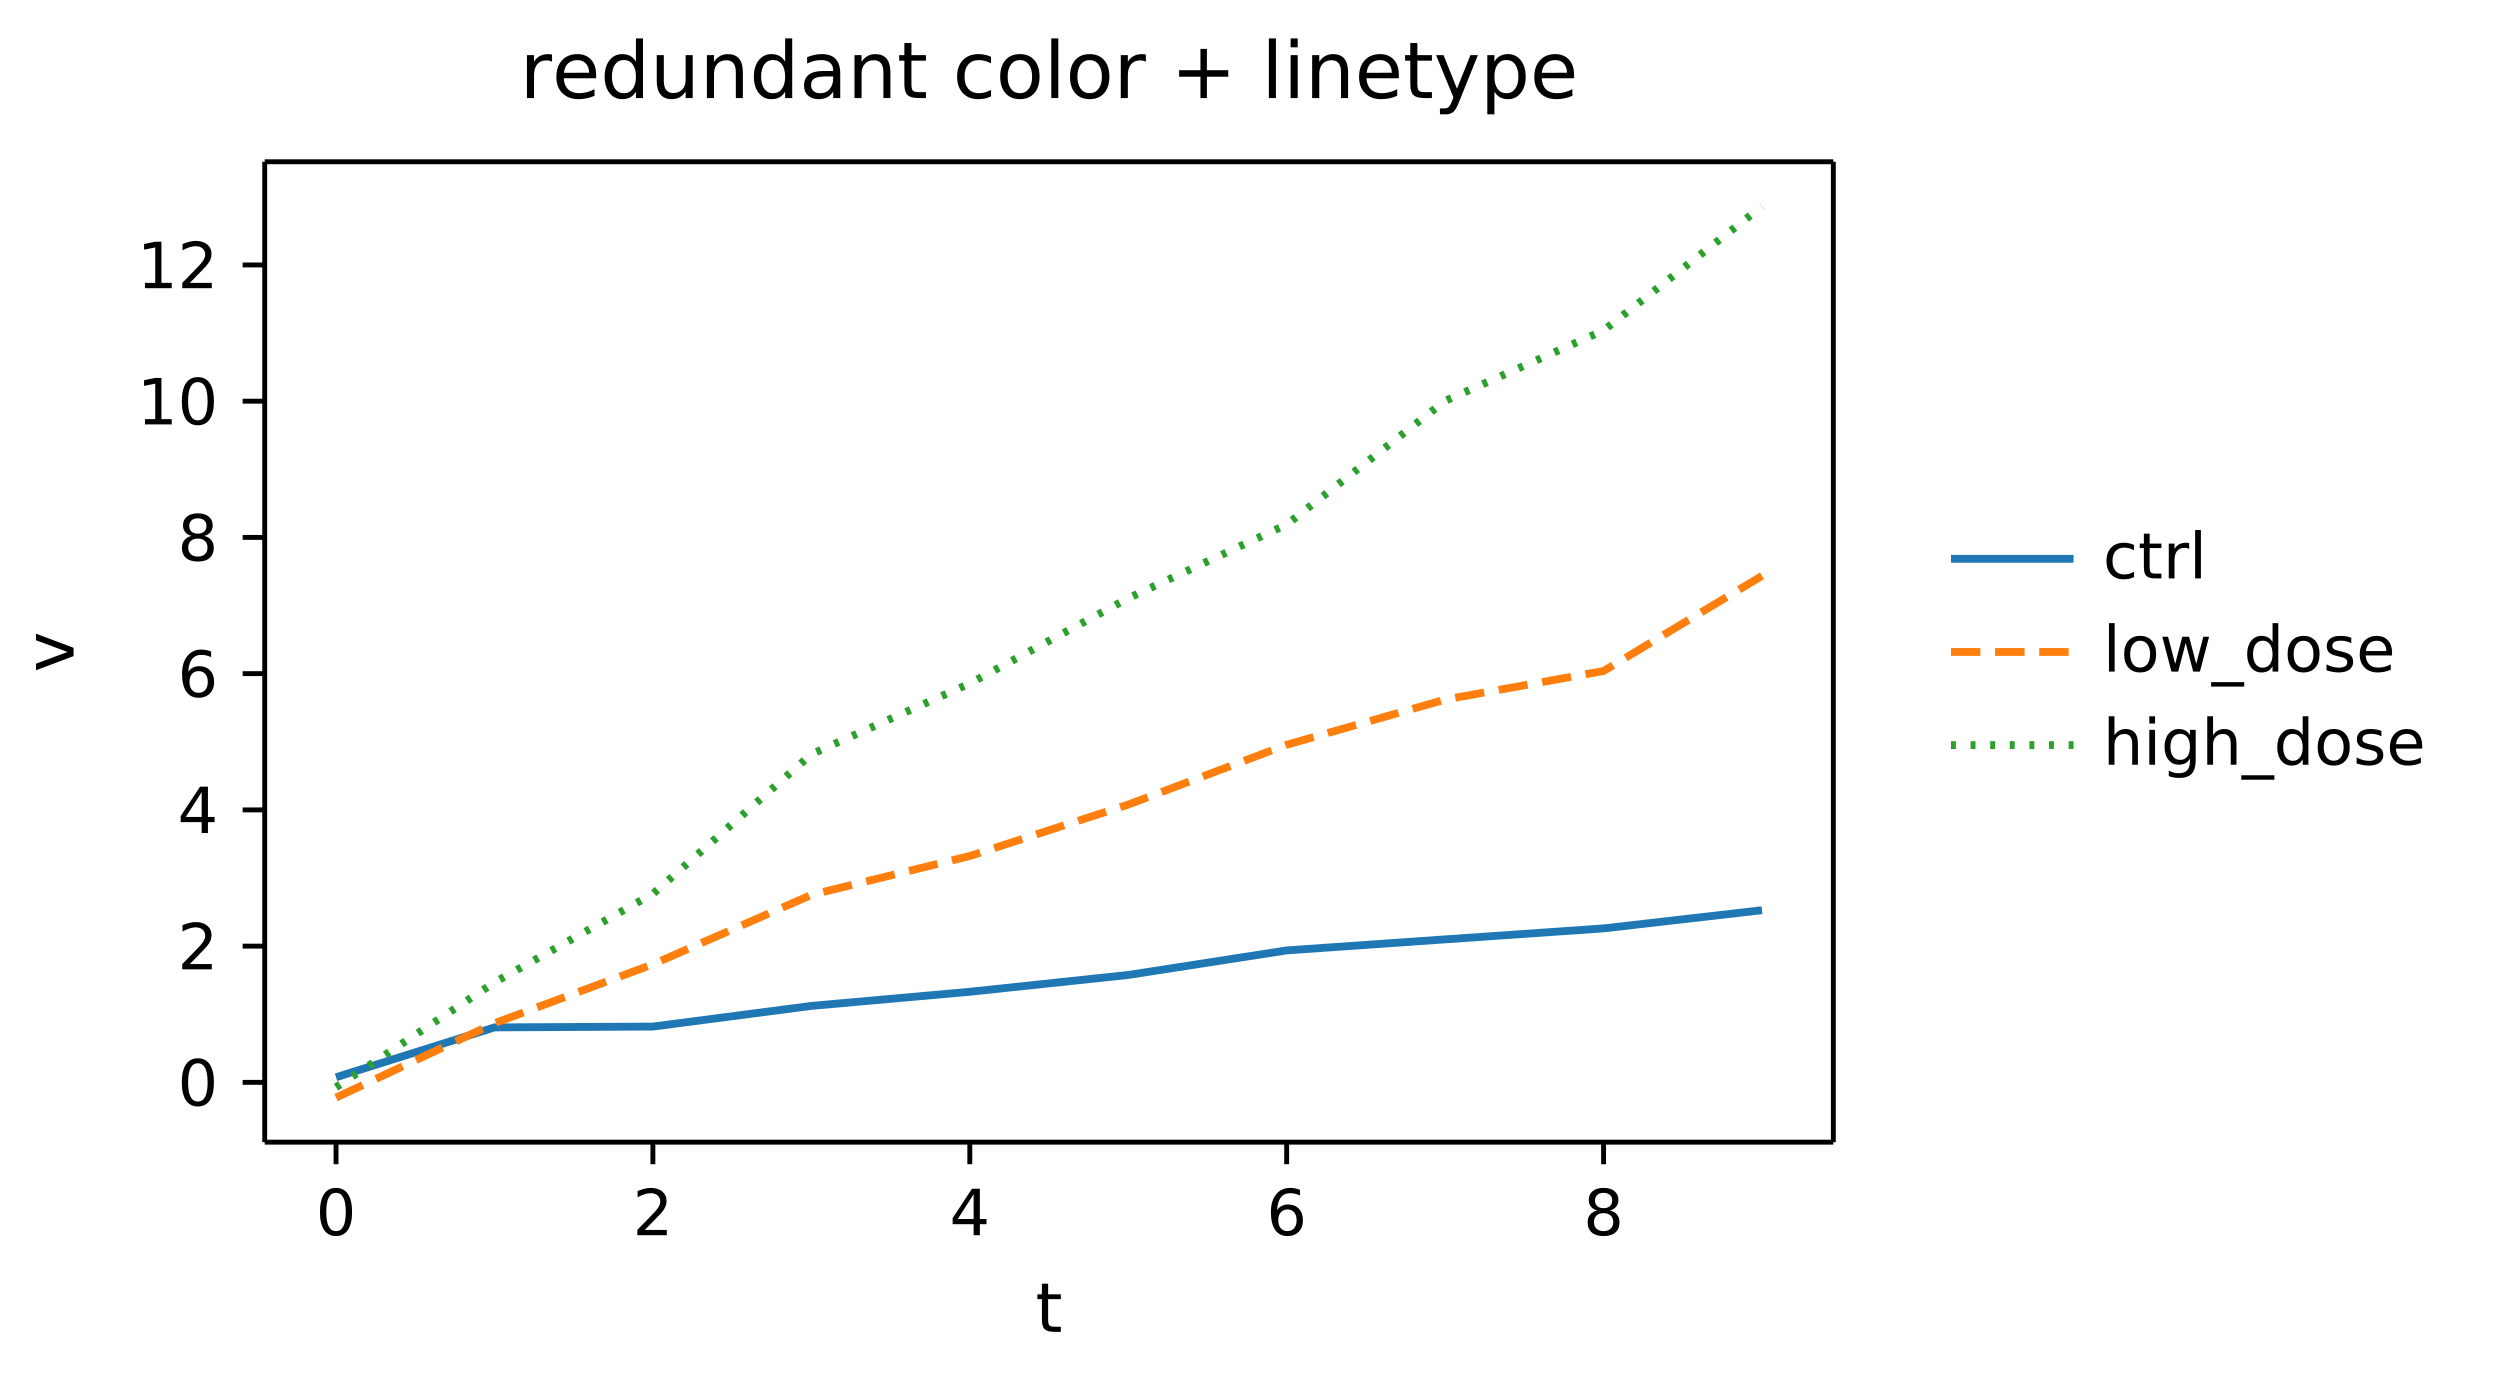
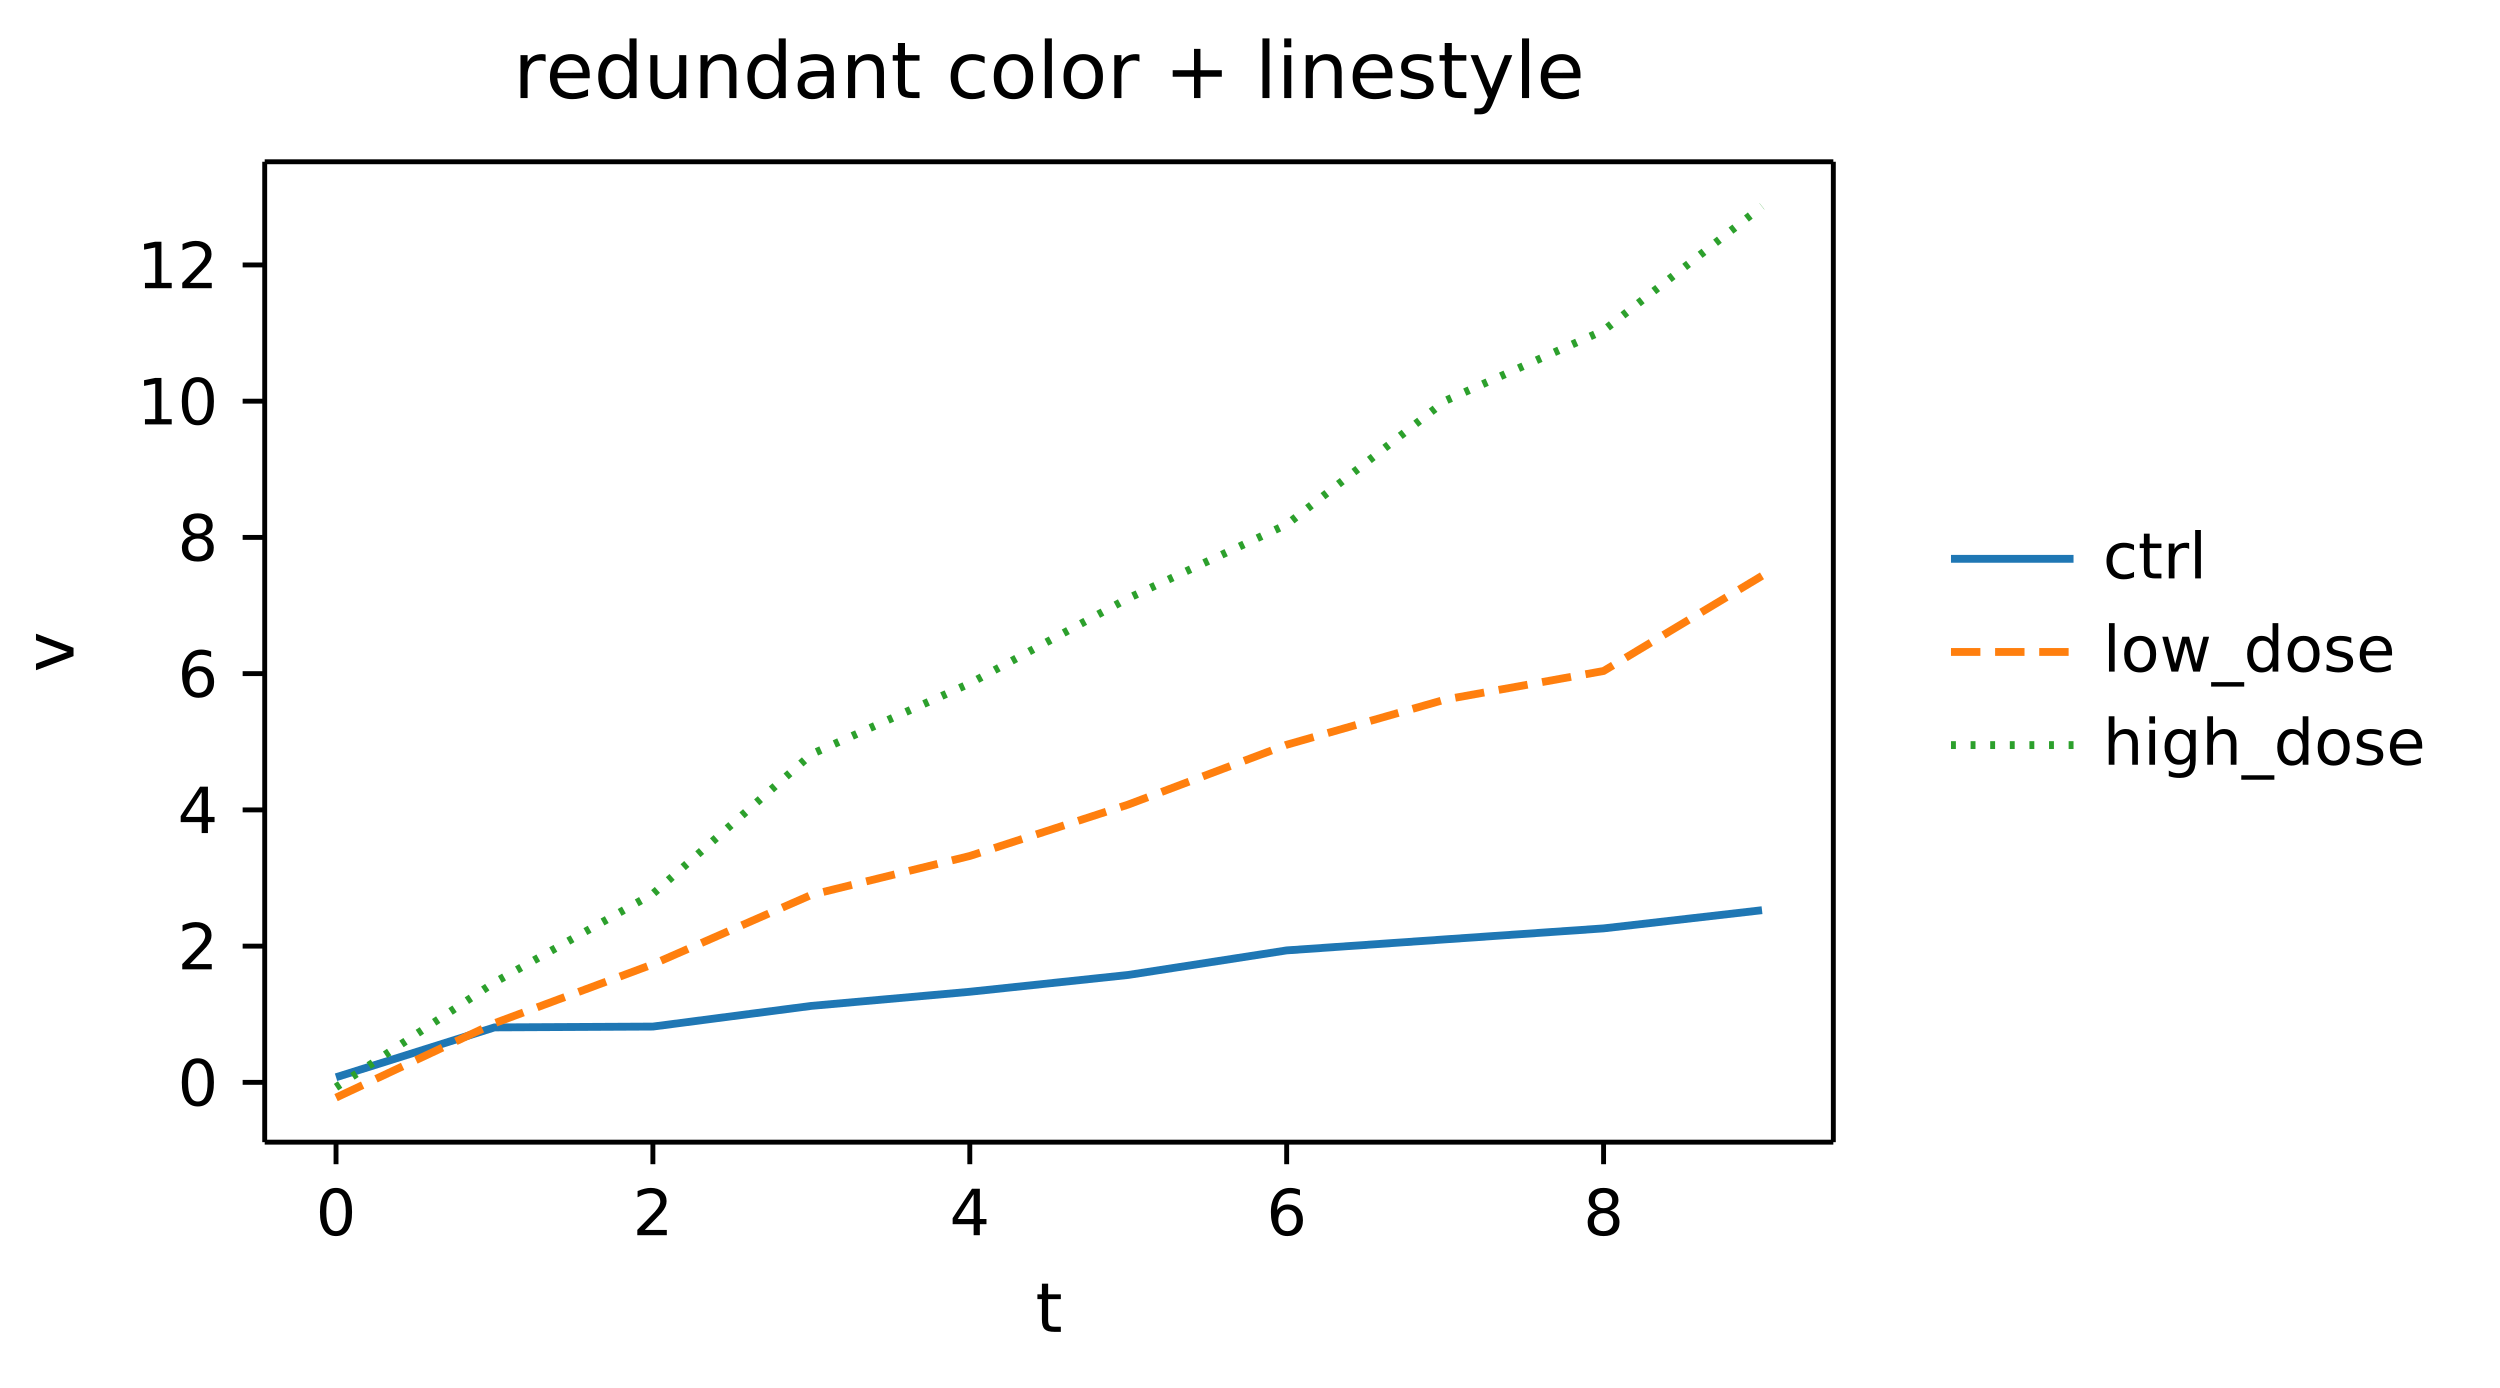
<svg xmlns="http://www.w3.org/2000/svg" width="510" height="283" viewBox="0 0 510 283" font-family="DejaVu Sans, Bitstream Vera Sans, Verdana, Arial, sans-serif" font-size="11" style="background:#fff" data-plotlet-version="0.5.0" data-plotlet-schema="2" data-plotlet-kind="figure">
-   <g transform="translate(54,33)" data-plotlet-kind="panel" data-plotlet-title="redundant color + linetype" data-plotlet-xlabel="t" data-plotlet-ylabel="v" data-plotlet-xscale="linear" data-plotlet-yscale="linear" data-plotlet-xlim="-0.45,9.45" data-plotlet-ylim="-0.8779277467,13.51471941" data-plotlet-panel-bbox="0,0,510,283" data-plotlet-data-area="54,33,320,200">
+   <g transform="translate(54,33)" data-plotlet-kind="panel" data-plotlet-title="redundant color + linestyle" data-plotlet-xlabel="t" data-plotlet-ylabel="v" data-plotlet-xscale="linear" data-plotlet-yscale="linear" data-plotlet-xlim="-0.45,9.45" data-plotlet-ylim="-0.8779277467,13.51471941" data-plotlet-panel-bbox="0,0,510,283" data-plotlet-data-area="54,33,320,200">
    <svg x="0" y="0" width="320" height="200" overflow="hidden">
      <g class="plotlet-artist" data-plotlet-type="line" data-plotlet-index="0" data-plotlet-label="ctrl" data-plotlet-color="#1f77b4" data-plotlet-n="10" data-plotlet-x-min="0" data-plotlet-x-max="9" data-plotlet-y-min="0.07468303392" data-plotlet-y-max="2.527502332">
        <path d="M14.55,186.76L46.87,176.59L79.19,176.42L111.52,172.20L143.84,169.32L176.16,165.89L208.48,160.88L240.81,158.63L273.13,156.39L305.45,152.68" fill="none" stroke="#1f77b4" stroke-width="1.60" />
      </g>
      <g class="plotlet-artist" data-plotlet-type="line" data-plotlet-index="1" data-plotlet-label="low_dose" data-plotlet-color="#ff7f0e" data-plotlet-n="10" data-plotlet-x-min="0" data-plotlet-x-max="9" data-plotlet-y-min="-0.2237165123" data-plotlet-y-max="7.436330641" data-plotlet-linestyle="--">
        <path d="M14.55,190.91L46.87,175.74L79.19,163.71L111.52,149.55L143.84,141.62L176.16,131.13L208.48,118.93L240.81,109.71L273.13,103.88L305.45,84.47" fill="none" stroke="#ff7f0e" stroke-width="1.60" stroke-dasharray="6,3" />
      </g>
      <g class="plotlet-artist" data-plotlet-type="line" data-plotlet-index="2" data-plotlet-label="high_dose" data-plotlet-color="#2ca02c" data-plotlet-n="10" data-plotlet-x-min="0" data-plotlet-x-max="9" data-plotlet-y-min="-0.07125031744" data-plotlet-y-max="12.86050818" data-plotlet-linestyle=":">
        <path d="M14.55,188.79L46.87,167.41L79.19,149.34L111.52,120.86L143.84,106.42L176.16,89.04L208.48,74.00L240.81,48.77L273.13,34.41L305.45,9.09" fill="none" stroke="#2ca02c" stroke-width="1.60" stroke-dasharray="1,3" />
      </g>
    </svg>
    <line x1="0.00" x2="320.00" y1="0.00" y2="0.00" stroke="#000000" stroke-width="1.00" />
    <line x1="0.00" x2="320.00" y1="200.00" y2="200.00" stroke="#000000" stroke-width="1.00" />
    <line x1="0.00" x2="0.00" y1="0.00" y2="200.00" stroke="#000000" stroke-width="1.00" />
    <line x1="320.00" x2="320.00" y1="0.00" y2="200.00" stroke="#000000" stroke-width="1.00" />
    <line x1="14.55" x2="14.55" y1="200.00" y2="204.50" stroke="#000000" stroke-width="1.00" />
    <path d="M14.54 210.34Q13.55 210.34 13.05 211.32Q12.56 212.29 12.56 214.25Q12.56 216.20 13.05 217.17Q13.55 218.15 14.54 218.15Q15.54 218.15 16.04 217.17Q16.54 216.20 16.54 214.25Q16.54 212.29 16.04 211.32Q15.54 210.34 14.54 210.34ZM14.54 209.33Q16.14 209.33 16.98 210.59Q17.82 211.85 17.82 214.25Q17.82 216.64 16.98 217.90Q16.14 219.16 14.54 219.16Q12.95 219.16 12.11 217.90Q11.27 216.64 11.27 214.25Q11.27 211.85 12.11 210.59Q12.95 209.33 14.54 209.33Z" fill="#000" />
    <line x1="79.19" x2="79.19" y1="200.00" y2="204.50" stroke="#000000" stroke-width="1.00" />
    <path d="M77.55 217.90H82.03V218.98H76.01V217.90Q76.74 217.14 78.00 215.87Q79.26 214.60 79.58 214.23Q80.20 213.54 80.44 213.06Q80.69 212.58 80.69 212.12Q80.69 211.36 80.16 210.88Q79.63 210.41 78.78 210.41Q78.17 210.41 77.50 210.62Q76.83 210.83 76.07 211.25V209.96Q76.85 209.65 77.52 209.49Q78.19 209.33 78.75 209.33Q80.22 209.33 81.10 210.06Q81.98 210.80 81.98 212.03Q81.98 212.62 81.76 213.14Q81.54 213.66 80.96 214.38Q80.80 214.56 79.95 215.44Q79.10 216.32 77.55 217.90Z" fill="#000" />
    <line x1="143.84" x2="143.84" y1="200.00" y2="204.50" stroke="#000000" stroke-width="1.00" />
    <path d="M144.62 210.62 141.38 215.68H144.62ZM144.28 209.50H145.89V215.68H147.24V216.74H145.89V218.98H144.62V216.74H140.34V215.50Z" fill="#000" />
    <line x1="208.48" x2="208.48" y1="200.00" y2="204.50" stroke="#000000" stroke-width="1.00" />
    <path d="M208.64 213.73Q207.78 213.73 207.27 214.32Q206.77 214.91 206.77 215.94Q206.77 216.96 207.27 217.55Q207.78 218.15 208.64 218.15Q209.50 218.15 210.01 217.55Q210.51 216.96 210.51 215.94Q210.51 214.91 210.01 214.32Q209.50 213.73 208.64 213.73ZM211.19 209.71V210.88Q210.70 210.65 210.21 210.53Q209.72 210.41 209.24 210.41Q207.97 210.41 207.30 211.26Q206.63 212.12 206.53 213.85Q206.91 213.30 207.47 213.01Q208.04 212.71 208.72 212.71Q210.14 212.71 210.97 213.58Q211.80 214.44 211.80 215.94Q211.80 217.40 210.94 218.28Q210.07 219.16 208.64 219.16Q207.00 219.16 206.13 217.90Q205.26 216.64 205.26 214.25Q205.26 212.00 206.32 210.66Q207.39 209.33 209.19 209.33Q209.67 209.33 210.16 209.42Q210.65 209.52 211.19 209.71Z" fill="#000" />
    <line x1="273.13" x2="273.13" y1="200.00" y2="204.50" stroke="#000000" stroke-width="1.00" />
    <path d="M273.13 214.48Q272.21 214.48 271.69 214.97Q271.17 215.45 271.17 216.31Q271.17 217.17 271.69 217.66Q272.21 218.15 273.13 218.15Q274.04 218.15 274.57 217.65Q275.10 217.16 275.10 216.31Q275.10 215.45 274.57 214.97Q274.05 214.48 273.13 214.48ZM271.85 213.93Q271.02 213.73 270.56 213.16Q270.10 212.60 270.10 211.79Q270.10 210.65 270.91 209.99Q271.72 209.33 273.13 209.33Q274.54 209.33 275.35 209.99Q276.16 210.65 276.16 211.79Q276.16 212.60 275.70 213.16Q275.24 213.73 274.42 213.93Q275.34 214.15 275.86 214.77Q276.38 215.40 276.38 216.31Q276.38 217.69 275.54 218.42Q274.70 219.16 273.13 219.16Q271.56 219.16 270.72 218.42Q269.88 217.69 269.88 216.31Q269.88 215.40 270.40 214.77Q270.92 214.15 271.85 213.93ZM271.38 211.91Q271.38 212.64 271.84 213.05Q272.30 213.47 273.13 213.47Q273.95 213.47 274.42 213.05Q274.89 212.64 274.89 211.91Q274.89 211.17 274.42 210.76Q273.95 210.34 273.13 210.34Q272.30 210.34 271.84 210.76Q271.38 211.17 271.38 211.91Z" fill="#000" />
    <line x1="0.00" x2="-4.50" y1="187.80" y2="187.80" stroke="#000000" stroke-width="1.00" />
    <path d="M-13.64 183.91Q-14.63 183.91 -15.13 184.88Q-15.63 185.85 -15.63 187.81Q-15.63 189.76 -15.13 190.73Q-14.63 191.71 -13.64 191.71Q-12.64 191.71 -12.14 190.73Q-11.65 189.76 -11.65 187.81Q-11.65 185.85 -12.14 184.88Q-12.64 183.91 -13.64 183.91ZM-13.64 182.89Q-12.05 182.89 -11.20 184.15Q-10.36 185.41 -10.36 187.81Q-10.36 190.20 -11.20 191.46Q-12.05 192.72 -13.64 192.72Q-15.23 192.72 -16.07 191.46Q-16.91 190.20 -16.91 187.81Q-16.91 185.41 -16.07 184.15Q-15.23 182.89 -13.64 182.89Z" fill="#000" />
    <line x1="0.00" x2="-4.50" y1="160.01" y2="160.01" stroke="#000000" stroke-width="1.00" />
    <path d="M-15.28 163.67H-10.80V164.75H-16.82V163.67Q-16.09 162.91 -14.83 161.64Q-13.57 160.37 -13.25 160.00Q-12.63 159.31 -12.39 158.83Q-12.14 158.35 -12.14 157.89Q-12.14 157.13 -12.67 156.65Q-13.20 156.18 -14.05 156.18Q-14.65 156.18 -15.32 156.39Q-15.99 156.60 -16.76 157.02V155.73Q-15.98 155.42 -15.31 155.26Q-14.64 155.10 -14.08 155.10Q-12.60 155.10 -11.73 155.83Q-10.85 156.57 -10.85 157.80Q-10.85 158.39 -11.07 158.91Q-11.29 159.43 -11.87 160.14Q-12.03 160.33 -12.88 161.21Q-13.73 162.09 -15.28 163.67Z" fill="#000" />
    <line x1="0.00" x2="-4.50" y1="132.22" y2="132.22" stroke="#000000" stroke-width="1.00" />
    <path d="M-12.86 128.60 -16.10 133.65H-12.86ZM-13.19 127.48H-11.58V133.65H-10.23V134.72H-11.58V136.95H-12.86V134.72H-17.14V133.48Z" fill="#000" />
    <line x1="0.00" x2="-4.50" y1="104.42" y2="104.42" stroke="#000000" stroke-width="1.00" />
    <path d="M-13.48 103.91Q-14.34 103.91 -14.85 104.50Q-15.35 105.09 -15.35 106.12Q-15.35 107.14 -14.85 107.74Q-14.34 108.33 -13.48 108.33Q-12.62 108.33 -12.11 107.74Q-11.61 107.14 -11.61 106.12Q-11.61 105.09 -12.11 104.50Q-12.62 103.91 -13.48 103.91ZM-10.93 99.90V101.06Q-11.42 100.83 -11.91 100.71Q-12.40 100.59 -12.88 100.59Q-14.15 100.59 -14.82 101.45Q-15.49 102.31 -15.59 104.04Q-15.21 103.49 -14.65 103.19Q-14.08 102.90 -13.40 102.90Q-11.98 102.90 -11.15 103.76Q-10.32 104.63 -10.32 106.12Q-10.32 107.58 -11.18 108.46Q-12.05 109.35 -13.48 109.35Q-15.12 109.35 -15.99 108.09Q-16.86 106.83 -16.86 104.43Q-16.86 102.19 -15.80 100.85Q-14.73 99.51 -12.93 99.51Q-12.45 99.51 -11.96 99.61Q-11.47 99.70 -10.93 99.90Z" fill="#000" />
    <line x1="0.00" x2="-4.50" y1="76.63" y2="76.63" stroke="#000000" stroke-width="1.00" />
    <path d="M-13.64 76.87Q-14.55 76.87 -15.08 77.36Q-15.60 77.85 -15.60 78.70Q-15.60 79.56 -15.08 80.05Q-14.55 80.54 -13.64 80.54Q-12.72 80.54 -12.20 80.05Q-11.67 79.56 -11.67 78.70Q-11.67 77.85 -12.19 77.36Q-12.72 76.87 -13.64 76.87ZM-14.92 76.32Q-15.75 76.12 -16.21 75.56Q-16.67 74.99 -16.67 74.18Q-16.67 73.04 -15.86 72.38Q-15.05 71.72 -13.64 71.72Q-12.22 71.72 -11.42 72.38Q-10.61 73.04 -10.61 74.18Q-10.61 74.99 -11.07 75.56Q-11.53 76.12 -12.35 76.32Q-11.42 76.54 -10.91 77.17Q-10.39 77.80 -10.39 78.70Q-10.39 80.08 -11.23 80.82Q-12.07 81.56 -13.64 81.56Q-15.21 81.56 -16.05 80.82Q-16.89 80.08 -16.89 78.70Q-16.89 77.80 -16.37 77.17Q-15.85 76.54 -14.92 76.32ZM-15.39 74.30Q-15.39 75.04 -14.93 75.45Q-14.47 75.86 -13.64 75.86Q-12.81 75.86 -12.35 75.45Q-11.88 75.04 -11.88 74.30Q-11.88 73.56 -12.35 73.15Q-12.81 72.74 -13.64 72.74Q-14.47 72.74 -14.93 73.15Q-15.39 73.56 -15.39 74.30Z" fill="#000" />
    <line x1="0.00" x2="-4.50" y1="48.84" y2="48.84" stroke="#000000" stroke-width="1.00" />
    <path d="M-24.43 52.50H-22.33V45.27L-24.61 45.73V44.56L-22.35 44.10H-21.07V52.50H-18.97V53.58H-24.43ZM-13.64 44.95Q-14.63 44.95 -15.13 45.92Q-15.63 46.89 -15.63 48.85Q-15.63 50.80 -15.13 51.77Q-14.63 52.75 -13.64 52.75Q-12.64 52.75 -12.14 51.77Q-11.65 50.80 -11.65 48.85Q-11.65 46.89 -12.14 45.92Q-12.64 44.95 -13.64 44.95ZM-13.64 43.93Q-12.05 43.93 -11.20 45.19Q-10.36 46.45 -10.36 48.85Q-10.36 51.24 -11.20 52.50Q-12.05 53.76 -13.64 53.76Q-15.23 53.76 -16.07 52.50Q-16.91 51.24 -16.91 48.85Q-16.91 46.45 -16.07 45.19Q-15.23 43.93 -13.64 43.93Z" fill="#000" />
    <line x1="0.00" x2="-4.50" y1="21.05" y2="21.05" stroke="#000000" stroke-width="1.00" />
    <path d="M-24.43 24.71H-22.33V17.48L-24.61 17.93V16.77L-22.35 16.31H-21.07V24.71H-18.97V25.79H-24.43ZM-15.28 24.71H-10.80V25.79H-16.82V24.71Q-16.09 23.95 -14.83 22.68Q-13.57 21.41 -13.25 21.04Q-12.63 20.35 -12.39 19.87Q-12.14 19.39 -12.14 18.93Q-12.14 18.17 -12.67 17.69Q-13.20 17.22 -14.05 17.22Q-14.65 17.22 -15.32 17.43Q-15.99 17.64 -16.76 18.06V16.77Q-15.98 16.46 -15.31 16.30Q-14.64 16.14 -14.08 16.14Q-12.60 16.14 -11.73 16.87Q-10.85 17.61 -10.85 18.84Q-10.85 19.43 -11.07 19.95Q-11.29 20.47 -11.87 21.18Q-12.03 21.37 -12.88 22.25Q-13.73 23.13 -15.28 24.71Z" fill="#000" />
    <path d="M159.82 228.87V231.04H162.41V232.02H159.82V236.18Q159.82 237.11 160.08 237.38Q160.33 237.65 161.12 237.65H162.41V238.70H161.12Q159.66 238.70 159.11 238.15Q158.55 237.61 158.55 236.18V232.02H157.63V231.04H158.55V228.87Z" fill="#000" />
    <g transform="rotate(-90.00 -39.00 100.00)">
      <path d="M-42.73 92.34H-41.39L-39.00 98.77L-36.61 92.34H-35.27L-38.15 100.00H-39.85Z" fill="#000" />
    </g>
-     <path d="M58.62 -20.41Q58.38 -20.55 58.09 -20.61Q57.81 -20.68 57.46 -20.68Q56.25 -20.68 55.59 -19.89Q54.94 -19.09 54.94 -17.61V-13.00H53.50V-21.75H54.94V-20.39Q55.39 -21.19 56.12 -21.57Q56.85 -21.96 57.89 -21.96Q58.04 -21.96 58.21 -21.94Q58.39 -21.92 58.61 -21.88ZM67.61 -17.73V-17.03H61.00Q61.10 -15.55 61.90 -14.77Q62.70 -13.99 64.13 -13.99Q64.96 -13.99 65.73 -14.20Q66.51 -14.40 67.28 -14.80V-13.45Q66.50 -13.12 65.69 -12.95Q64.88 -12.77 64.04 -12.77Q61.95 -12.77 60.73 -13.99Q59.50 -15.21 59.50 -17.29Q59.50 -19.44 60.66 -20.70Q61.82 -21.96 63.79 -21.96Q65.56 -21.96 66.59 -20.82Q67.61 -19.69 67.61 -17.73ZM66.18 -18.16Q66.16 -19.34 65.52 -20.04Q64.87 -20.74 63.81 -20.74Q62.61 -20.74 61.88 -20.06Q61.16 -19.38 61.05 -18.15ZM75.73 -20.42V-25.16H77.17V-13.00H75.73V-14.31Q75.28 -13.53 74.59 -13.15Q73.89 -12.77 72.93 -12.77Q71.34 -12.77 70.34 -14.04Q69.35 -15.30 69.35 -17.37Q69.35 -19.43 70.34 -20.70Q71.34 -21.96 72.93 -21.96Q73.89 -21.96 74.59 -21.58Q75.28 -21.20 75.73 -20.42ZM70.83 -17.37Q70.83 -15.78 71.48 -14.88Q72.14 -13.98 73.28 -13.98Q74.42 -13.98 75.07 -14.88Q75.73 -15.78 75.73 -17.37Q75.73 -18.95 75.07 -19.86Q74.42 -20.76 73.28 -20.76Q72.14 -20.76 71.48 -19.86Q70.83 -18.95 70.83 -17.37ZM79.98 -16.45V-21.75H81.42V-16.51Q81.42 -15.27 81.90 -14.64Q82.39 -14.02 83.36 -14.02Q84.52 -14.02 85.20 -14.77Q85.87 -15.51 85.87 -16.79V-21.75H87.31V-13.00H85.87V-14.34Q85.35 -13.55 84.66 -13.16Q83.96 -12.77 83.05 -12.77Q81.54 -12.77 80.76 -13.71Q79.98 -14.65 79.98 -16.45ZM83.60 -21.96ZM97.54 -18.28V-13.00H96.11V-18.23Q96.11 -19.48 95.62 -20.09Q95.14 -20.71 94.17 -20.71Q93.00 -20.71 92.33 -19.97Q91.66 -19.23 91.66 -17.95V-13.00H90.21V-21.75H91.66V-20.39Q92.18 -21.18 92.88 -21.57Q93.57 -21.96 94.49 -21.96Q96.00 -21.96 96.77 -21.03Q97.54 -20.09 97.54 -18.28ZM106.17 -20.42V-25.16H107.61V-13.00H106.17V-14.31Q105.71 -13.53 105.02 -13.15Q104.33 -12.77 103.36 -12.77Q101.78 -12.77 100.78 -14.04Q99.79 -15.30 99.79 -17.37Q99.79 -19.43 100.78 -20.70Q101.78 -21.96 103.36 -21.96Q104.33 -21.96 105.02 -21.58Q105.71 -21.20 106.17 -20.42ZM101.27 -17.37Q101.27 -15.78 101.92 -14.88Q102.57 -13.98 103.71 -13.98Q104.86 -13.98 105.51 -14.88Q106.17 -15.78 106.17 -17.37Q106.17 -18.95 105.51 -19.86Q104.86 -20.76 103.71 -20.76Q102.57 -20.76 101.92 -19.86Q101.27 -18.95 101.27 -17.37ZM114.54 -17.40Q112.80 -17.40 112.13 -17.00Q111.46 -16.60 111.46 -15.64Q111.46 -14.88 111.96 -14.43Q112.46 -13.98 113.33 -13.98Q114.53 -13.98 115.25 -14.82Q115.97 -15.67 115.97 -17.08V-17.40ZM117.41 -17.99V-13.00H115.97V-14.33Q115.48 -13.53 114.75 -13.15Q114.01 -12.77 112.95 -12.77Q111.61 -12.77 110.81 -13.53Q110.02 -14.28 110.02 -15.55Q110.02 -17.02 111.01 -17.77Q112.00 -18.52 113.96 -18.52H115.97V-18.66Q115.97 -19.66 115.32 -20.20Q114.67 -20.74 113.49 -20.74Q112.74 -20.74 112.03 -20.56Q111.32 -20.38 110.66 -20.02V-21.35Q111.45 -21.66 112.19 -21.81Q112.93 -21.96 113.64 -21.96Q115.54 -21.96 116.47 -20.98Q117.41 -19.99 117.41 -17.99ZM127.64 -18.28V-13.00H126.21V-18.23Q126.21 -19.48 125.72 -20.09Q125.24 -20.71 124.27 -20.71Q123.11 -20.71 122.43 -19.97Q121.76 -19.23 121.76 -17.95V-13.00H120.32V-21.75H121.76V-20.39Q122.28 -21.18 122.98 -21.57Q123.68 -21.96 124.59 -21.96Q126.10 -21.96 126.87 -21.03Q127.64 -20.09 127.64 -18.28ZM131.93 -24.23V-21.75H134.89V-20.63H131.93V-15.88Q131.93 -14.81 132.23 -14.51Q132.52 -14.20 133.42 -14.20H134.89V-13.00H133.42Q131.75 -13.00 131.12 -13.62Q130.49 -14.24 130.49 -15.88V-20.63H129.43V-21.75H130.49V-24.23ZM148.17 -21.41V-20.07Q147.56 -20.41 146.95 -20.57Q146.33 -20.74 145.71 -20.74Q144.31 -20.74 143.54 -19.86Q142.76 -18.97 142.76 -17.37Q142.76 -15.77 143.54 -14.88Q144.31 -13.99 145.71 -13.99Q146.33 -13.99 146.95 -14.16Q147.56 -14.33 148.17 -14.66V-13.34Q147.57 -13.05 146.92 -12.91Q146.28 -12.77 145.55 -12.77Q143.57 -12.77 142.41 -14.02Q141.25 -15.26 141.25 -17.37Q141.25 -19.51 142.42 -20.73Q143.60 -21.96 145.64 -21.96Q146.31 -21.96 146.94 -21.82Q147.57 -21.69 148.17 -21.41ZM154.06 -20.74Q152.90 -20.74 152.23 -19.84Q151.56 -18.94 151.56 -17.37Q151.56 -15.80 152.23 -14.89Q152.89 -13.99 154.06 -13.99Q155.21 -13.99 155.88 -14.90Q156.55 -15.80 156.55 -17.37Q156.55 -18.92 155.88 -19.83Q155.21 -20.74 154.06 -20.74ZM154.06 -21.96Q155.93 -21.96 157.00 -20.74Q158.07 -19.52 158.07 -17.37Q158.07 -15.22 157.00 -14.00Q155.93 -12.77 154.06 -12.77Q152.18 -12.77 151.11 -14.00Q150.04 -15.22 150.04 -17.37Q150.04 -19.52 151.11 -20.74Q152.18 -21.96 154.06 -21.96ZM160.46 -25.16H161.89V-13.00H160.46ZM168.29 -20.74Q167.14 -20.74 166.46 -19.84Q165.79 -18.94 165.79 -17.37Q165.79 -15.80 166.46 -14.89Q167.13 -13.99 168.29 -13.99Q169.44 -13.99 170.11 -14.90Q170.79 -15.80 170.79 -17.37Q170.79 -18.92 170.11 -19.83Q169.44 -20.74 168.29 -20.74ZM168.29 -21.96Q170.17 -21.96 171.24 -20.74Q172.31 -19.52 172.31 -17.37Q172.31 -15.22 171.24 -14.00Q170.17 -12.77 168.29 -12.77Q166.41 -12.77 165.34 -14.00Q164.28 -15.22 164.28 -17.37Q164.28 -19.52 165.34 -20.74Q166.41 -21.96 168.29 -21.96ZM179.76 -20.41Q179.52 -20.55 179.23 -20.61Q178.95 -20.68 178.61 -20.68Q177.39 -20.68 176.73 -19.89Q176.08 -19.09 176.08 -17.61V-13.00H174.64V-21.75H176.08V-20.39Q176.54 -21.19 177.26 -21.57Q177.99 -21.96 179.03 -21.96Q179.18 -21.96 179.36 -21.94Q179.54 -21.92 179.75 -21.88ZM192.21 -23.03V-18.68H196.56V-17.35H192.21V-13.00H190.89V-17.35H186.54V-18.68H190.89V-23.03ZM204.85 -25.16H206.29V-13.00H204.85ZM209.29 -21.75H210.73V-13.00H209.29ZM209.29 -25.16H210.73V-23.34H209.29ZM221.01 -18.28V-13.00H219.57V-18.23Q219.57 -19.48 219.09 -20.09Q218.61 -20.71 217.64 -20.71Q216.47 -20.71 215.80 -19.97Q215.13 -19.23 215.13 -17.95V-13.00H213.68V-21.75H215.13V-20.39Q215.64 -21.18 216.34 -21.57Q217.04 -21.96 217.96 -21.96Q219.46 -21.96 220.24 -21.03Q221.01 -20.09 221.01 -18.28ZM231.36 -17.73V-17.03H224.75Q224.85 -15.55 225.65 -14.77Q226.45 -13.99 227.88 -13.99Q228.71 -13.99 229.48 -14.20Q230.26 -14.40 231.03 -14.80V-13.45Q230.25 -13.12 229.44 -12.95Q228.63 -12.77 227.79 -12.77Q225.70 -12.77 224.48 -13.99Q223.25 -15.21 223.25 -17.29Q223.25 -19.44 224.41 -20.70Q225.57 -21.96 227.54 -21.96Q229.31 -21.96 230.34 -20.82Q231.36 -19.69 231.36 -17.73ZM229.93 -18.16Q229.91 -19.34 229.27 -20.04Q228.62 -20.74 227.56 -20.74Q226.36 -20.74 225.63 -20.06Q224.91 -19.38 224.80 -18.15ZM235.14 -24.23V-21.75H238.11V-20.63H235.14V-15.88Q235.14 -14.81 235.44 -14.51Q235.73 -14.20 236.63 -14.20H238.11V-13.00H236.63Q234.96 -13.00 234.33 -13.62Q233.70 -14.24 233.70 -15.88V-20.63H232.64V-21.75H233.70V-24.23ZM243.64 -12.19Q243.03 -10.62 242.45 -10.15Q241.87 -9.67 240.90 -9.67H239.75V-10.88H240.60Q241.19 -10.88 241.52 -11.16Q241.85 -11.44 242.25 -12.48L242.50 -13.14L238.96 -21.75H240.49L243.22 -14.91L245.96 -21.75H247.48ZM250.86 -14.31V-9.67H249.41V-21.75H250.86V-20.42Q251.31 -21.20 252.00 -21.58Q252.69 -21.96 253.65 -21.96Q255.25 -21.96 256.24 -20.70Q257.24 -19.43 257.24 -17.37Q257.24 -15.30 256.24 -14.04Q255.25 -12.77 253.65 -12.77Q252.69 -12.77 252.00 -13.15Q251.31 -13.53 250.86 -14.31ZM255.75 -17.37Q255.75 -18.95 255.09 -19.86Q254.44 -20.76 253.30 -20.76Q252.16 -20.76 251.51 -19.86Q250.86 -18.95 250.86 -17.37Q250.86 -15.78 251.51 -14.88Q252.16 -13.98 253.30 -13.98Q254.44 -13.98 255.09 -14.88Q255.75 -15.78 255.75 -17.37ZM267.11 -17.73V-17.03H260.50Q260.59 -15.55 261.39 -14.77Q262.19 -13.99 263.62 -13.99Q264.45 -13.99 265.23 -14.20Q266.00 -14.40 266.77 -14.80V-13.45Q266.00 -13.12 265.18 -12.95Q264.37 -12.77 263.54 -12.77Q261.44 -12.77 260.22 -13.99Q259.00 -15.21 259.00 -17.29Q259.00 -19.44 260.16 -20.70Q261.32 -21.96 263.29 -21.96Q265.05 -21.96 266.08 -20.82Q267.11 -19.69 267.11 -17.73ZM265.67 -18.16Q265.65 -19.34 265.01 -20.04Q264.36 -20.74 263.30 -20.74Q262.10 -20.74 261.38 -20.06Q260.65 -19.38 260.54 -18.15Z" fill="#000" />
+     <path d="M57.31 -20.41Q57.07 -20.55 56.78 -20.61Q56.50 -20.68 56.15 -20.68Q54.93 -20.68 54.28 -19.89Q53.63 -19.09 53.63 -17.61V-13.00H52.18V-21.75H53.63V-20.39Q54.08 -21.19 54.81 -21.57Q55.54 -21.96 56.57 -21.96Q56.72 -21.96 56.90 -21.94Q57.08 -21.92 57.30 -21.88ZM66.30 -17.73V-17.03H59.69Q59.79 -15.55 60.59 -14.77Q61.39 -13.99 62.82 -13.99Q63.64 -13.99 64.42 -14.20Q65.20 -14.40 65.96 -14.80V-13.45Q65.19 -13.12 64.38 -12.95Q63.57 -12.77 62.73 -12.77Q60.64 -12.77 59.41 -13.99Q58.19 -15.21 58.19 -17.29Q58.19 -19.44 59.35 -20.70Q60.51 -21.96 62.48 -21.96Q64.25 -21.96 65.27 -20.82Q66.30 -19.69 66.30 -17.73ZM64.86 -18.16Q64.85 -19.34 64.20 -20.04Q63.56 -20.74 62.50 -20.74Q61.29 -20.74 60.57 -20.06Q59.85 -19.38 59.74 -18.15ZM74.42 -20.42V-25.16H75.86V-13.00H74.42V-14.31Q73.96 -13.53 73.27 -13.15Q72.58 -12.77 71.61 -12.77Q70.03 -12.77 69.03 -14.04Q68.04 -15.30 68.04 -17.37Q68.04 -19.43 69.03 -20.70Q70.03 -21.96 71.61 -21.96Q72.58 -21.96 73.27 -21.58Q73.96 -21.20 74.42 -20.42ZM69.52 -17.37Q69.52 -15.78 70.17 -14.88Q70.82 -13.98 71.96 -13.98Q73.11 -13.98 73.76 -14.88Q74.42 -15.78 74.42 -17.37Q74.42 -18.95 73.76 -19.86Q73.11 -20.76 71.96 -20.76Q70.82 -20.76 70.17 -19.86Q69.52 -18.95 69.52 -17.37ZM78.67 -16.45V-21.75H80.11V-16.51Q80.11 -15.27 80.59 -14.64Q81.07 -14.02 82.04 -14.02Q83.21 -14.02 83.88 -14.77Q84.56 -15.51 84.56 -16.79V-21.75H86.00V-13.00H84.56V-14.34Q84.04 -13.55 83.34 -13.16Q82.65 -12.77 81.74 -12.77Q80.23 -12.77 79.45 -13.71Q78.67 -14.65 78.67 -16.45ZM82.29 -21.96ZM96.23 -18.28V-13.00H94.79V-18.23Q94.79 -19.48 94.31 -20.09Q93.82 -20.71 92.86 -20.71Q91.69 -20.71 91.02 -19.97Q90.35 -19.23 90.35 -17.95V-13.00H88.90V-21.75H90.35V-20.39Q90.86 -21.18 91.56 -21.57Q92.26 -21.96 93.18 -21.96Q94.68 -21.96 95.46 -21.03Q96.23 -20.09 96.23 -18.28ZM104.86 -20.42V-25.16H106.29V-13.00H104.86V-14.31Q104.40 -13.53 103.71 -13.15Q103.02 -12.77 102.05 -12.77Q100.46 -12.77 99.47 -14.04Q98.47 -15.30 98.47 -17.37Q98.47 -19.43 99.47 -20.70Q100.46 -21.96 102.05 -21.96Q103.02 -21.96 103.71 -21.58Q104.40 -21.20 104.86 -20.42ZM99.96 -17.37Q99.96 -15.78 100.61 -14.88Q101.26 -13.98 102.40 -13.98Q103.54 -13.98 104.20 -14.88Q104.86 -15.78 104.86 -17.37Q104.86 -18.95 104.20 -19.86Q103.54 -20.76 102.40 -20.76Q101.26 -20.76 100.61 -19.86Q99.96 -18.95 99.96 -17.37ZM113.23 -17.40Q111.49 -17.40 110.82 -17.00Q110.14 -16.60 110.14 -15.64Q110.14 -14.88 110.65 -14.43Q111.15 -13.98 112.02 -13.98Q113.21 -13.98 113.94 -14.82Q114.66 -15.67 114.66 -17.08V-17.40ZM116.10 -17.99V-13.00H114.66V-14.33Q114.17 -13.53 113.43 -13.15Q112.70 -12.77 111.64 -12.77Q110.29 -12.77 109.50 -13.53Q108.71 -14.28 108.71 -15.55Q108.71 -17.02 109.70 -17.77Q110.68 -18.52 112.64 -18.52H114.66V-18.66Q114.66 -19.66 114.01 -20.20Q113.36 -20.74 112.18 -20.74Q111.43 -20.74 110.71 -20.56Q110.00 -20.38 109.35 -20.02V-21.35Q110.14 -21.66 110.88 -21.81Q111.62 -21.96 112.32 -21.96Q114.22 -21.96 115.16 -20.98Q116.10 -19.99 116.10 -17.99ZM126.33 -18.28V-13.00H124.89V-18.23Q124.89 -19.48 124.41 -20.09Q123.93 -20.71 122.96 -20.71Q121.79 -20.71 121.12 -19.97Q120.45 -19.23 120.45 -17.95V-13.00H119.00V-21.75H120.45V-20.39Q120.96 -21.18 121.66 -21.57Q122.36 -21.96 123.28 -21.96Q124.79 -21.96 125.56 -21.03Q126.33 -20.09 126.33 -18.28ZM130.62 -24.23V-21.75H133.58V-20.63H130.62V-15.88Q130.62 -14.81 130.91 -14.51Q131.21 -14.20 132.11 -14.20H133.58V-13.00H132.11Q130.44 -13.00 129.81 -13.62Q129.18 -14.24 129.18 -15.88V-20.63H128.12V-21.75H129.18V-24.23ZM146.86 -21.41V-20.07Q146.25 -20.41 145.63 -20.57Q145.02 -20.74 144.39 -20.74Q143.00 -20.74 142.22 -19.86Q141.45 -18.97 141.45 -17.37Q141.45 -15.77 142.22 -14.88Q143.00 -13.99 144.39 -13.99Q145.02 -13.99 145.63 -14.16Q146.25 -14.33 146.86 -14.66V-13.34Q146.25 -13.05 145.61 -12.91Q144.96 -12.77 144.24 -12.77Q142.26 -12.77 141.10 -14.02Q139.93 -15.26 139.93 -17.37Q139.93 -19.51 141.11 -20.73Q142.29 -21.96 144.33 -21.96Q145.00 -21.96 145.63 -21.82Q146.26 -21.69 146.86 -21.41ZM152.75 -20.74Q151.59 -20.74 150.92 -19.84Q150.25 -18.94 150.25 -17.37Q150.25 -15.80 150.91 -14.89Q151.58 -13.99 152.75 -13.99Q153.89 -13.99 154.57 -14.90Q155.24 -15.80 155.24 -17.37Q155.24 -18.92 154.57 -19.83Q153.89 -20.74 152.75 -20.74ZM152.75 -21.96Q154.62 -21.96 155.69 -20.74Q156.76 -19.52 156.76 -17.37Q156.76 -15.22 155.69 -14.00Q154.62 -12.77 152.75 -12.77Q150.86 -12.77 149.80 -14.00Q148.73 -15.22 148.73 -17.37Q148.73 -19.52 149.80 -20.74Q150.86 -21.96 152.75 -21.96ZM159.14 -25.16H160.58V-13.00H159.14ZM166.98 -20.74Q165.82 -20.74 165.15 -19.84Q164.48 -18.94 164.48 -17.37Q164.48 -15.80 165.15 -14.89Q165.82 -13.99 166.98 -13.99Q168.13 -13.99 168.80 -14.90Q169.47 -15.80 169.47 -17.37Q169.47 -18.92 168.80 -19.83Q168.13 -20.74 166.98 -20.74ZM166.98 -21.96Q168.86 -21.96 169.93 -20.74Q171.00 -19.52 171.00 -17.37Q171.00 -15.22 169.93 -14.00Q168.86 -12.77 166.98 -12.77Q165.10 -12.77 164.03 -14.00Q162.96 -15.22 162.96 -17.37Q162.96 -19.52 164.03 -20.74Q165.10 -21.96 166.98 -21.96ZM178.45 -20.41Q178.21 -20.55 177.92 -20.61Q177.64 -20.68 177.29 -20.68Q176.07 -20.68 175.42 -19.89Q174.77 -19.09 174.77 -17.61V-13.00H173.32V-21.75H174.77V-20.39Q175.22 -21.19 175.95 -21.57Q176.68 -21.96 177.71 -21.96Q177.86 -21.96 178.04 -21.94Q178.22 -21.92 178.44 -21.88ZM190.89 -23.03V-18.68H195.25V-17.35H190.89V-13.00H189.58V-17.35H185.23V-18.68H189.58V-23.03ZM203.54 -25.16H204.97V-13.00H203.54ZM207.98 -21.75H209.42V-13.00H207.98ZM207.98 -25.16H209.42V-23.34H207.98ZM219.70 -18.28V-13.00H218.26V-18.23Q218.26 -19.48 217.78 -20.09Q217.29 -20.71 216.32 -20.71Q215.16 -20.71 214.49 -19.97Q213.82 -19.23 213.82 -17.95V-13.00H212.37V-21.75H213.82V-20.39Q214.33 -21.18 215.03 -21.57Q215.73 -21.96 216.64 -21.96Q218.15 -21.96 218.93 -21.03Q219.70 -20.09 219.70 -18.28ZM230.05 -17.73V-17.03H223.44Q223.54 -15.55 224.34 -14.77Q225.14 -13.99 226.57 -13.99Q227.39 -13.99 228.17 -14.20Q228.95 -14.40 229.71 -14.80V-13.45Q228.94 -13.12 228.13 -12.95Q227.32 -12.77 226.48 -12.77Q224.39 -12.77 223.16 -13.99Q221.94 -15.21 221.94 -17.29Q221.94 -19.44 223.10 -20.70Q224.26 -21.96 226.23 -21.96Q228.00 -21.96 229.02 -20.82Q230.05 -19.69 230.05 -17.73ZM228.61 -18.16Q228.60 -19.34 227.95 -20.04Q227.31 -20.74 226.25 -20.74Q225.04 -20.74 224.32 -20.06Q223.60 -19.38 223.49 -18.15ZM237.99 -21.49V-20.13Q237.38 -20.45 236.72 -20.60Q236.07 -20.76 235.36 -20.76Q234.29 -20.76 233.76 -20.43Q233.22 -20.10 233.22 -19.45Q233.22 -18.95 233.61 -18.66Q233.99 -18.38 235.14 -18.12L235.64 -18.01Q237.17 -17.68 237.81 -17.08Q238.46 -16.48 238.46 -15.41Q238.46 -14.20 237.49 -13.48Q236.53 -12.77 234.84 -12.77Q234.14 -12.77 233.38 -12.91Q232.61 -13.05 231.77 -13.32V-14.80Q232.57 -14.39 233.34 -14.18Q234.11 -13.98 234.87 -13.98Q235.89 -13.98 236.43 -14.32Q236.98 -14.67 236.98 -15.30Q236.98 -15.89 236.59 -16.20Q236.19 -16.52 234.86 -16.80L234.36 -16.92Q233.02 -17.20 232.43 -17.79Q231.83 -18.37 231.83 -19.38Q231.83 -20.62 232.71 -21.29Q233.58 -21.96 235.19 -21.96Q235.99 -21.96 236.69 -21.84Q237.39 -21.73 237.99 -21.49ZM242.17 -24.23V-21.75H245.13V-20.63H242.17V-15.88Q242.17 -14.81 242.46 -14.51Q242.75 -14.20 243.65 -14.20H245.13V-13.00H243.65Q241.99 -13.00 241.36 -13.62Q240.72 -14.24 240.72 -15.88V-20.63H239.67V-21.75H240.72V-24.23ZM250.66 -12.19Q250.05 -10.62 249.47 -10.15Q248.89 -9.67 247.93 -9.67H246.78V-10.88H247.62Q248.21 -10.88 248.54 -11.16Q248.87 -11.44 249.27 -12.48L249.53 -13.14L245.99 -21.75H247.51L250.25 -14.91L252.98 -21.75H254.50ZM256.49 -25.16H257.93V-13.00H256.49ZM268.42 -17.73V-17.03H261.81Q261.90 -15.55 262.70 -14.77Q263.50 -13.99 264.93 -13.99Q265.76 -13.99 266.54 -14.20Q267.32 -14.40 268.08 -14.80V-13.45Q267.31 -13.12 266.50 -12.95Q265.68 -12.77 264.85 -12.77Q262.75 -12.77 261.53 -13.99Q260.31 -15.21 260.31 -17.29Q260.31 -19.44 261.47 -20.70Q262.63 -21.96 264.60 -21.96Q266.36 -21.96 267.39 -20.82Q268.42 -19.69 268.42 -17.73ZM266.98 -18.16Q266.96 -19.34 266.32 -20.04Q265.68 -20.74 264.61 -20.74Q263.41 -20.74 262.69 -20.06Q261.96 -19.38 261.86 -18.15Z" fill="#000" />
    <g transform="translate(333.00,63.50)">
      <line x1="11.00" x2="36.00" y1="17.50" y2="17.50" stroke="#1f77b4" stroke-width="1.60" />
      <path d="M48.34 14.66V15.76Q47.85 15.48 47.35 15.35Q46.85 15.21 46.34 15.21Q45.21 15.21 44.58 15.93Q43.95 16.65 43.95 17.95Q43.95 19.25 44.58 19.97Q45.21 20.69 46.34 20.69Q46.85 20.69 47.35 20.56Q47.85 20.42 48.34 20.15V21.23Q47.85 21.46 47.33 21.57Q46.81 21.68 46.21 21.68Q44.61 21.68 43.66 20.67Q42.72 19.67 42.72 17.95Q42.72 16.21 43.67 15.22Q44.63 14.22 46.29 14.22Q46.83 14.22 47.34 14.33Q47.86 14.44 48.34 14.66ZM51.53 12.37V14.39H53.93V15.30H51.53V19.16Q51.53 20.03 51.77 20.27Q52.00 20.52 52.73 20.52H53.93V21.50H52.73Q51.38 21.50 50.87 21.00Q50.35 20.49 50.35 19.16V15.30H49.50V14.39H50.35V12.37ZM59.59 15.48Q59.39 15.37 59.16 15.31Q58.93 15.26 58.65 15.26Q57.66 15.26 57.13 15.90Q56.60 16.55 56.60 17.75V21.50H55.43V14.39H56.60V15.50Q56.97 14.85 57.56 14.53Q58.15 14.22 58.99 14.22Q59.11 14.22 59.26 14.24Q59.41 14.25 59.58 14.28ZM60.81 11.62H61.98V21.50H60.81Z" fill="#000" />
      <line x1="11.00" x2="36.00" y1="36.50" y2="36.50" stroke="#ff7f0e" stroke-width="1.60" stroke-dasharray="6,3" />
      <path d="M43.23 30.62H44.39V40.50H43.23ZM49.59 34.21Q48.65 34.21 48.11 34.94Q47.56 35.68 47.56 36.95Q47.56 38.23 48.10 38.96Q48.65 39.69 49.59 39.69Q50.52 39.69 51.07 38.96Q51.62 38.22 51.62 36.95Q51.62 35.69 51.07 34.95Q50.52 34.21 49.59 34.21ZM49.59 33.22Q51.12 33.22 51.98 34.21Q52.85 35.20 52.85 36.95Q52.85 38.70 51.98 39.69Q51.12 40.68 49.59 40.68Q48.06 40.68 47.20 39.69Q46.33 38.70 46.33 36.95Q46.33 35.20 47.20 34.21Q48.06 33.22 49.59 33.22ZM54.11 33.39H55.28L56.74 38.94L58.19 33.39H59.57L61.03 38.94L62.48 33.39H63.65L61.79 40.50H60.41L58.88 34.67L57.35 40.50H55.97ZM70.82 42.66V43.57H64.07V42.66ZM76.60 34.47V30.62H77.77V40.50H76.60V39.43Q76.23 40.07 75.67 40.38Q75.11 40.68 74.32 40.68Q73.03 40.68 72.22 39.66Q71.42 38.63 71.42 36.95Q71.42 35.28 72.22 34.25Q73.03 33.22 74.32 33.22Q75.11 33.22 75.67 33.53Q76.23 33.83 76.60 34.47ZM72.62 36.95Q72.62 38.24 73.15 38.97Q73.68 39.71 74.61 39.71Q75.53 39.71 76.07 38.97Q76.60 38.24 76.60 36.95Q76.60 35.66 76.07 34.93Q75.53 34.20 74.61 34.20Q73.68 34.20 73.15 34.93Q72.62 35.66 72.62 36.95ZM82.93 34.21Q81.99 34.21 81.44 34.94Q80.90 35.68 80.90 36.95Q80.90 38.23 81.44 38.96Q81.98 39.69 82.93 39.69Q83.86 39.69 84.41 38.96Q84.95 38.22 84.95 36.95Q84.95 35.69 84.41 34.95Q83.86 34.21 82.93 34.21ZM82.93 33.22Q84.45 33.22 85.32 34.21Q86.19 35.20 86.19 36.95Q86.19 38.70 85.32 39.69Q84.45 40.68 82.93 40.68Q81.40 40.68 80.53 39.69Q79.67 38.70 79.67 36.95Q79.67 35.20 80.53 34.21Q81.40 33.22 82.93 33.22ZM92.66 33.60V34.70Q92.17 34.45 91.63 34.32Q91.10 34.20 90.53 34.20Q89.66 34.20 89.22 34.46Q88.79 34.73 88.79 35.26Q88.79 35.67 89.10 35.90Q89.41 36.13 90.35 36.34L90.75 36.43Q91.99 36.70 92.52 37.18Q93.04 37.67 93.04 38.54Q93.04 39.53 92.26 40.11Q91.47 40.68 90.10 40.68Q89.53 40.68 88.91 40.57Q88.29 40.46 87.61 40.24V39.03Q88.26 39.37 88.88 39.54Q89.51 39.71 90.13 39.71Q90.95 39.71 91.40 39.42Q91.84 39.14 91.84 38.63Q91.84 38.15 91.52 37.90Q91.20 37.64 90.12 37.41L89.71 37.31Q88.62 37.08 88.14 36.61Q87.66 36.14 87.66 35.31Q87.66 34.31 88.37 33.77Q89.08 33.22 90.39 33.22Q91.04 33.22 91.61 33.31Q92.18 33.41 92.66 33.60ZM100.98 36.65V37.22H95.61Q95.69 38.43 96.34 39.06Q96.99 39.69 98.15 39.69Q98.82 39.69 99.46 39.53Q100.09 39.36 100.71 39.03V40.14Q100.08 40.40 99.42 40.54Q98.76 40.68 98.08 40.68Q96.38 40.68 95.39 39.69Q94.39 38.70 94.39 37.02Q94.39 35.27 95.34 34.24Q96.28 33.22 97.88 33.22Q99.31 33.22 100.15 34.14Q100.98 35.07 100.98 36.65ZM99.81 36.31Q99.80 35.35 99.28 34.78Q98.75 34.21 97.89 34.21Q96.91 34.21 96.33 34.76Q95.74 35.31 95.65 36.32Z" fill="#000" />
      <line x1="11.00" x2="36.00" y1="55.50" y2="55.50" stroke="#2ca02c" stroke-width="1.60" stroke-dasharray="1,3" />
      <path d="M49.13 55.21V59.50H47.97V55.25Q47.97 54.24 47.57 53.74Q47.18 53.23 46.39 53.23Q45.45 53.23 44.90 53.84Q44.35 54.44 44.35 55.48V59.50H43.18V49.62H44.35V53.50Q44.77 52.85 45.34 52.54Q45.91 52.22 46.65 52.22Q47.88 52.22 48.51 52.98Q49.13 53.74 49.13 55.21ZM51.46 52.39H52.63V59.50H51.46ZM51.46 49.62H52.63V51.10H51.46ZM59.75 55.86Q59.75 54.59 59.23 53.90Q58.71 53.20 57.76 53.20Q56.82 53.20 56.30 53.90Q55.77 54.59 55.77 55.86Q55.77 57.13 56.30 57.82Q56.82 58.52 57.76 58.52Q58.71 58.52 59.23 57.82Q59.75 57.13 59.75 55.86ZM60.92 58.62Q60.92 60.43 60.12 61.32Q59.31 62.20 57.65 62.20Q57.03 62.20 56.49 62.11Q55.94 62.02 55.43 61.83V60.69Q55.94 60.97 56.44 61.11Q56.94 61.24 57.46 61.24Q58.61 61.24 59.18 60.64Q59.75 60.04 59.75 58.83V58.25Q59.39 58.88 58.83 59.19Q58.26 59.50 57.48 59.50Q56.17 59.50 55.37 58.50Q54.57 57.51 54.57 55.86Q54.57 54.21 55.37 53.22Q56.17 52.22 57.48 52.22Q58.26 52.22 58.83 52.53Q59.39 52.84 59.75 53.47V52.39H60.92ZM69.24 55.21V59.50H68.07V55.25Q68.07 54.24 67.68 53.74Q67.28 53.23 66.50 53.23Q65.55 53.23 65.00 53.84Q64.46 54.44 64.46 55.48V59.50H63.28V49.62H64.46V53.50Q64.88 52.85 65.45 52.54Q66.01 52.22 66.76 52.22Q67.98 52.22 68.61 52.98Q69.24 53.74 69.24 55.21ZM76.97 61.66V62.57H70.22V61.66ZM82.75 53.47V49.62H83.91V59.50H82.75V58.43Q82.38 59.07 81.82 59.38Q81.25 59.68 80.47 59.68Q79.18 59.68 78.37 58.66Q77.56 57.63 77.56 55.95Q77.56 54.28 78.37 53.25Q79.18 52.22 80.47 52.22Q81.25 52.22 81.82 52.53Q82.38 52.83 82.75 53.47ZM78.77 55.95Q78.77 57.24 79.30 57.97Q79.83 58.71 80.75 58.71Q81.68 58.71 82.21 57.97Q82.75 57.24 82.75 55.95Q82.75 54.66 82.21 53.93Q81.68 53.20 80.75 53.20Q79.83 53.20 79.30 53.93Q78.77 54.66 78.77 55.95ZM89.07 53.21Q88.13 53.21 87.59 53.94Q87.04 54.68 87.04 55.95Q87.04 57.23 87.59 57.96Q88.13 58.69 89.07 58.69Q90.01 58.69 90.55 57.96Q91.10 57.22 91.10 55.95Q91.10 54.69 90.55 53.95Q90.01 53.21 89.07 53.21ZM89.07 52.22Q90.60 52.22 91.47 53.21Q92.34 54.20 92.34 55.95Q92.34 57.70 91.47 58.69Q90.60 59.68 89.07 59.68Q87.54 59.68 86.68 58.69Q85.81 57.70 85.81 55.95Q85.81 54.20 86.68 53.21Q87.54 52.22 89.07 52.22ZM98.81 52.60V53.70Q98.31 53.45 97.78 53.32Q97.24 53.20 96.67 53.20Q95.80 53.20 95.37 53.46Q94.93 53.73 94.93 54.26Q94.93 54.67 95.24 54.90Q95.56 55.13 96.49 55.34L96.89 55.43Q98.14 55.70 98.66 56.18Q99.19 56.67 99.19 57.54Q99.19 58.53 98.40 59.11Q97.62 59.68 96.25 59.68Q95.68 59.68 95.06 59.57Q94.44 59.46 93.75 59.24V58.03Q94.40 58.37 95.03 58.54Q95.66 58.71 96.27 58.71Q97.10 58.71 97.54 58.42Q97.99 58.14 97.99 57.63Q97.99 57.15 97.67 56.90Q97.35 56.64 96.26 56.41L95.85 56.31Q94.77 56.08 94.29 55.61Q93.80 55.14 93.80 54.31Q93.80 53.31 94.51 52.77Q95.23 52.22 96.53 52.22Q97.18 52.22 97.75 52.31Q98.32 52.41 98.81 52.60ZM107.13 55.65V56.22H101.76Q101.83 57.43 102.48 58.06Q103.13 58.69 104.30 58.69Q104.97 58.69 105.60 58.53Q106.23 58.36 106.85 58.03V59.14Q106.23 59.40 105.57 59.54Q104.91 59.68 104.23 59.68Q102.52 59.68 101.53 58.69Q100.54 57.70 100.54 56.02Q100.54 54.27 101.48 53.24Q102.42 52.22 104.02 52.22Q105.46 52.22 106.29 53.14Q107.13 54.07 107.13 55.65ZM105.96 55.31Q105.95 54.35 105.42 53.78Q104.90 53.21 104.04 53.21Q103.06 53.21 102.47 53.76Q101.88 54.31 101.79 55.32Z" fill="#000" />
    </g>
  </g>
</svg>
